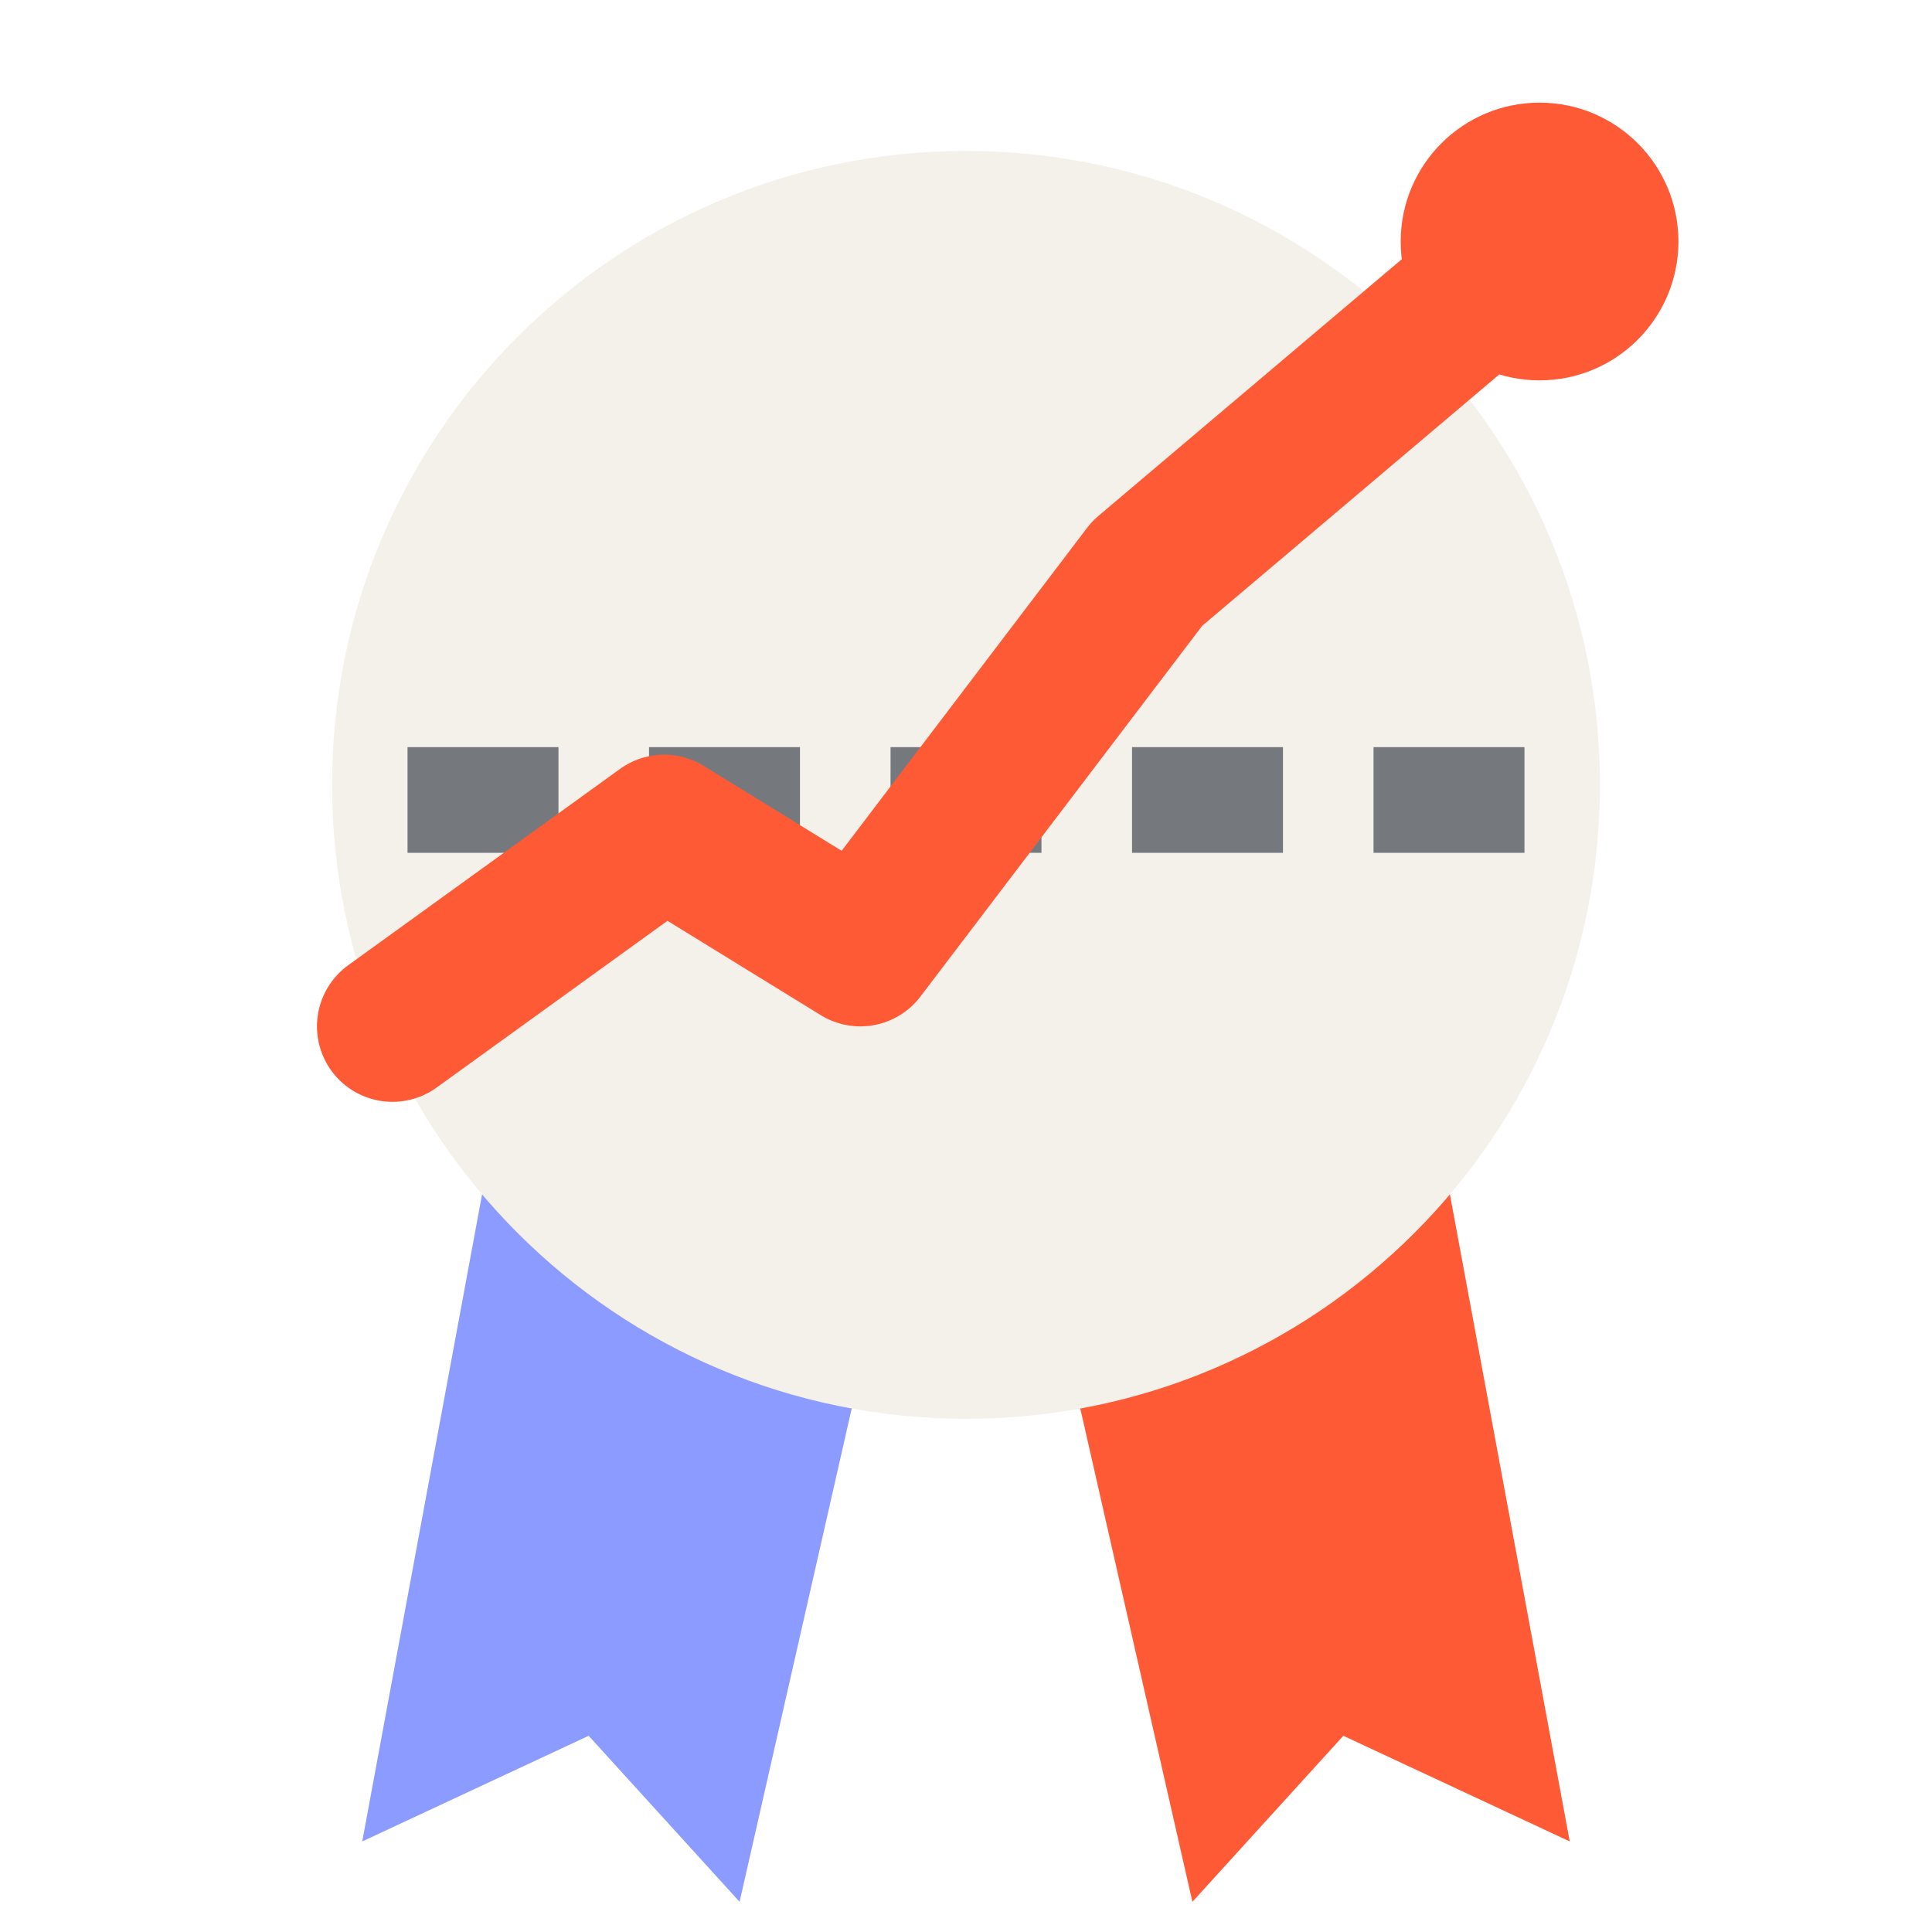
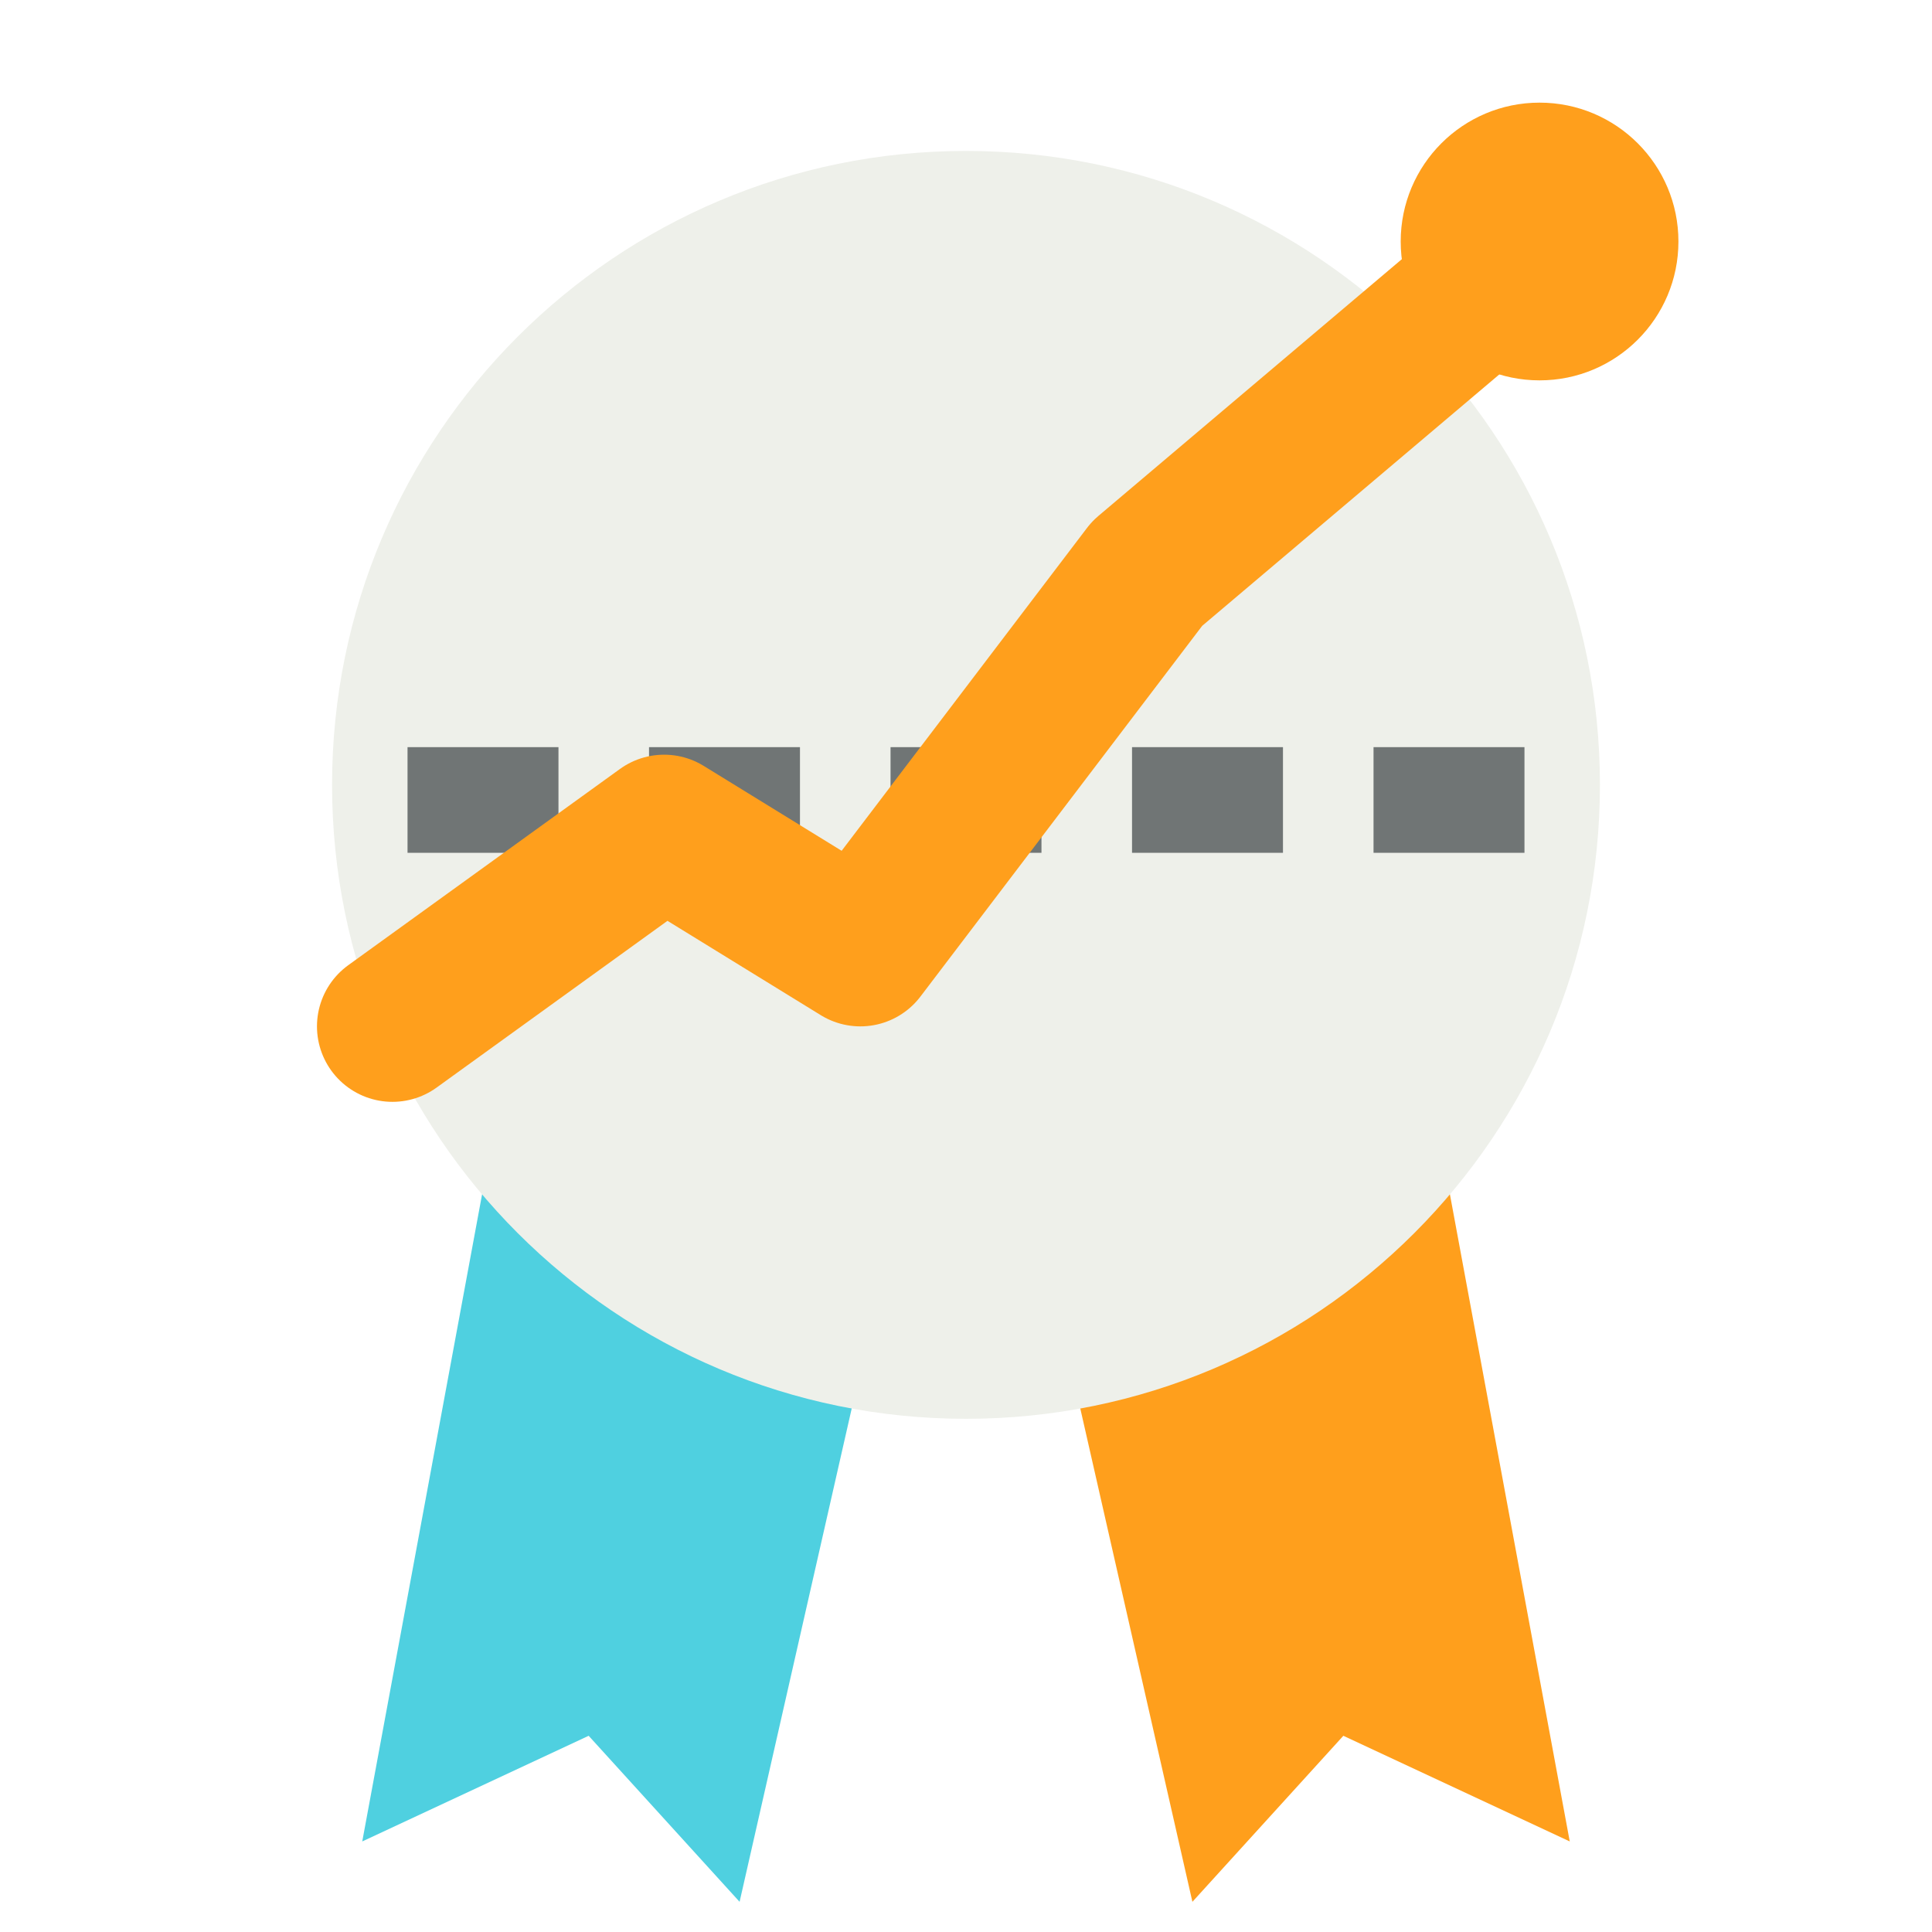
<svg xmlns="http://www.w3.org/2000/svg" width="64" height="64" viewBox="0 0 64 64" role="img" aria-label="Better Than Medallion mark (dark backgrounds)">
  <g transform="translate(0 0) scale(1.0)">
    <defs>
      <clipPath id="disc-dark-0-0">
        <circle cx="32" cy="26" r="21" />
      </clipPath>
    </defs>
-     <path d="M17 34 L29.5 41 L24.5 63 L19.5 57.5 L12 61 Z" fill="#8C9BFF" />
-     <path d="M47 34 L34.5 41 L39.5 63 L44.5 57.5 L52 61 Z" fill="#FF5A36" />
-     <circle cx="32" cy="26" r="21" fill="#F4F1EA" />
+     <path d="M17 34 L29.5 41 L24.5 63 L19.5 57.5 L12 61 Z" fill="#4FD0E0" />
+     <path d="M47 34 L34.5 41 L39.5 63 L44.5 57.5 L52 61 Z" fill="#FF9F1C" />
+     <circle cx="32" cy="26" r="21" fill="#EEF0EA" />
    <g clip-path="url(#disc-dark-0-0)">
-       <path d="M13.5 26.5 H50.5" stroke="#0E1626" stroke-width="3.5" stroke-dasharray="5 3" stroke-opacity="0.55" fill="none" />
+       <path d="M13.5 26.5 H50.5" stroke="#0A1214" stroke-width="3.5" stroke-dasharray="5 3" stroke-opacity="0.55" fill="none" />
    </g>
-     <path d="M13.0 34.0 L22.0 27.5 L28.5 31.5 L38.0 19.0 L51.0 8.0" stroke="#FF5A36" stroke-width="5" stroke-linecap="round" stroke-linejoin="round" fill="none" />
-     <circle cx="51" cy="8" r="4.6" fill="#FF5A36" />
+     <path d="M13.0 34.0 L22.0 27.5 L28.5 31.5 L38.0 19.0 L51.0 8.0" stroke="#FF9F1C" stroke-width="5" stroke-linecap="round" stroke-linejoin="round" fill="none" />
+     <circle cx="51" cy="8" r="4.6" fill="#FF9F1C" />
  </g>
</svg>
